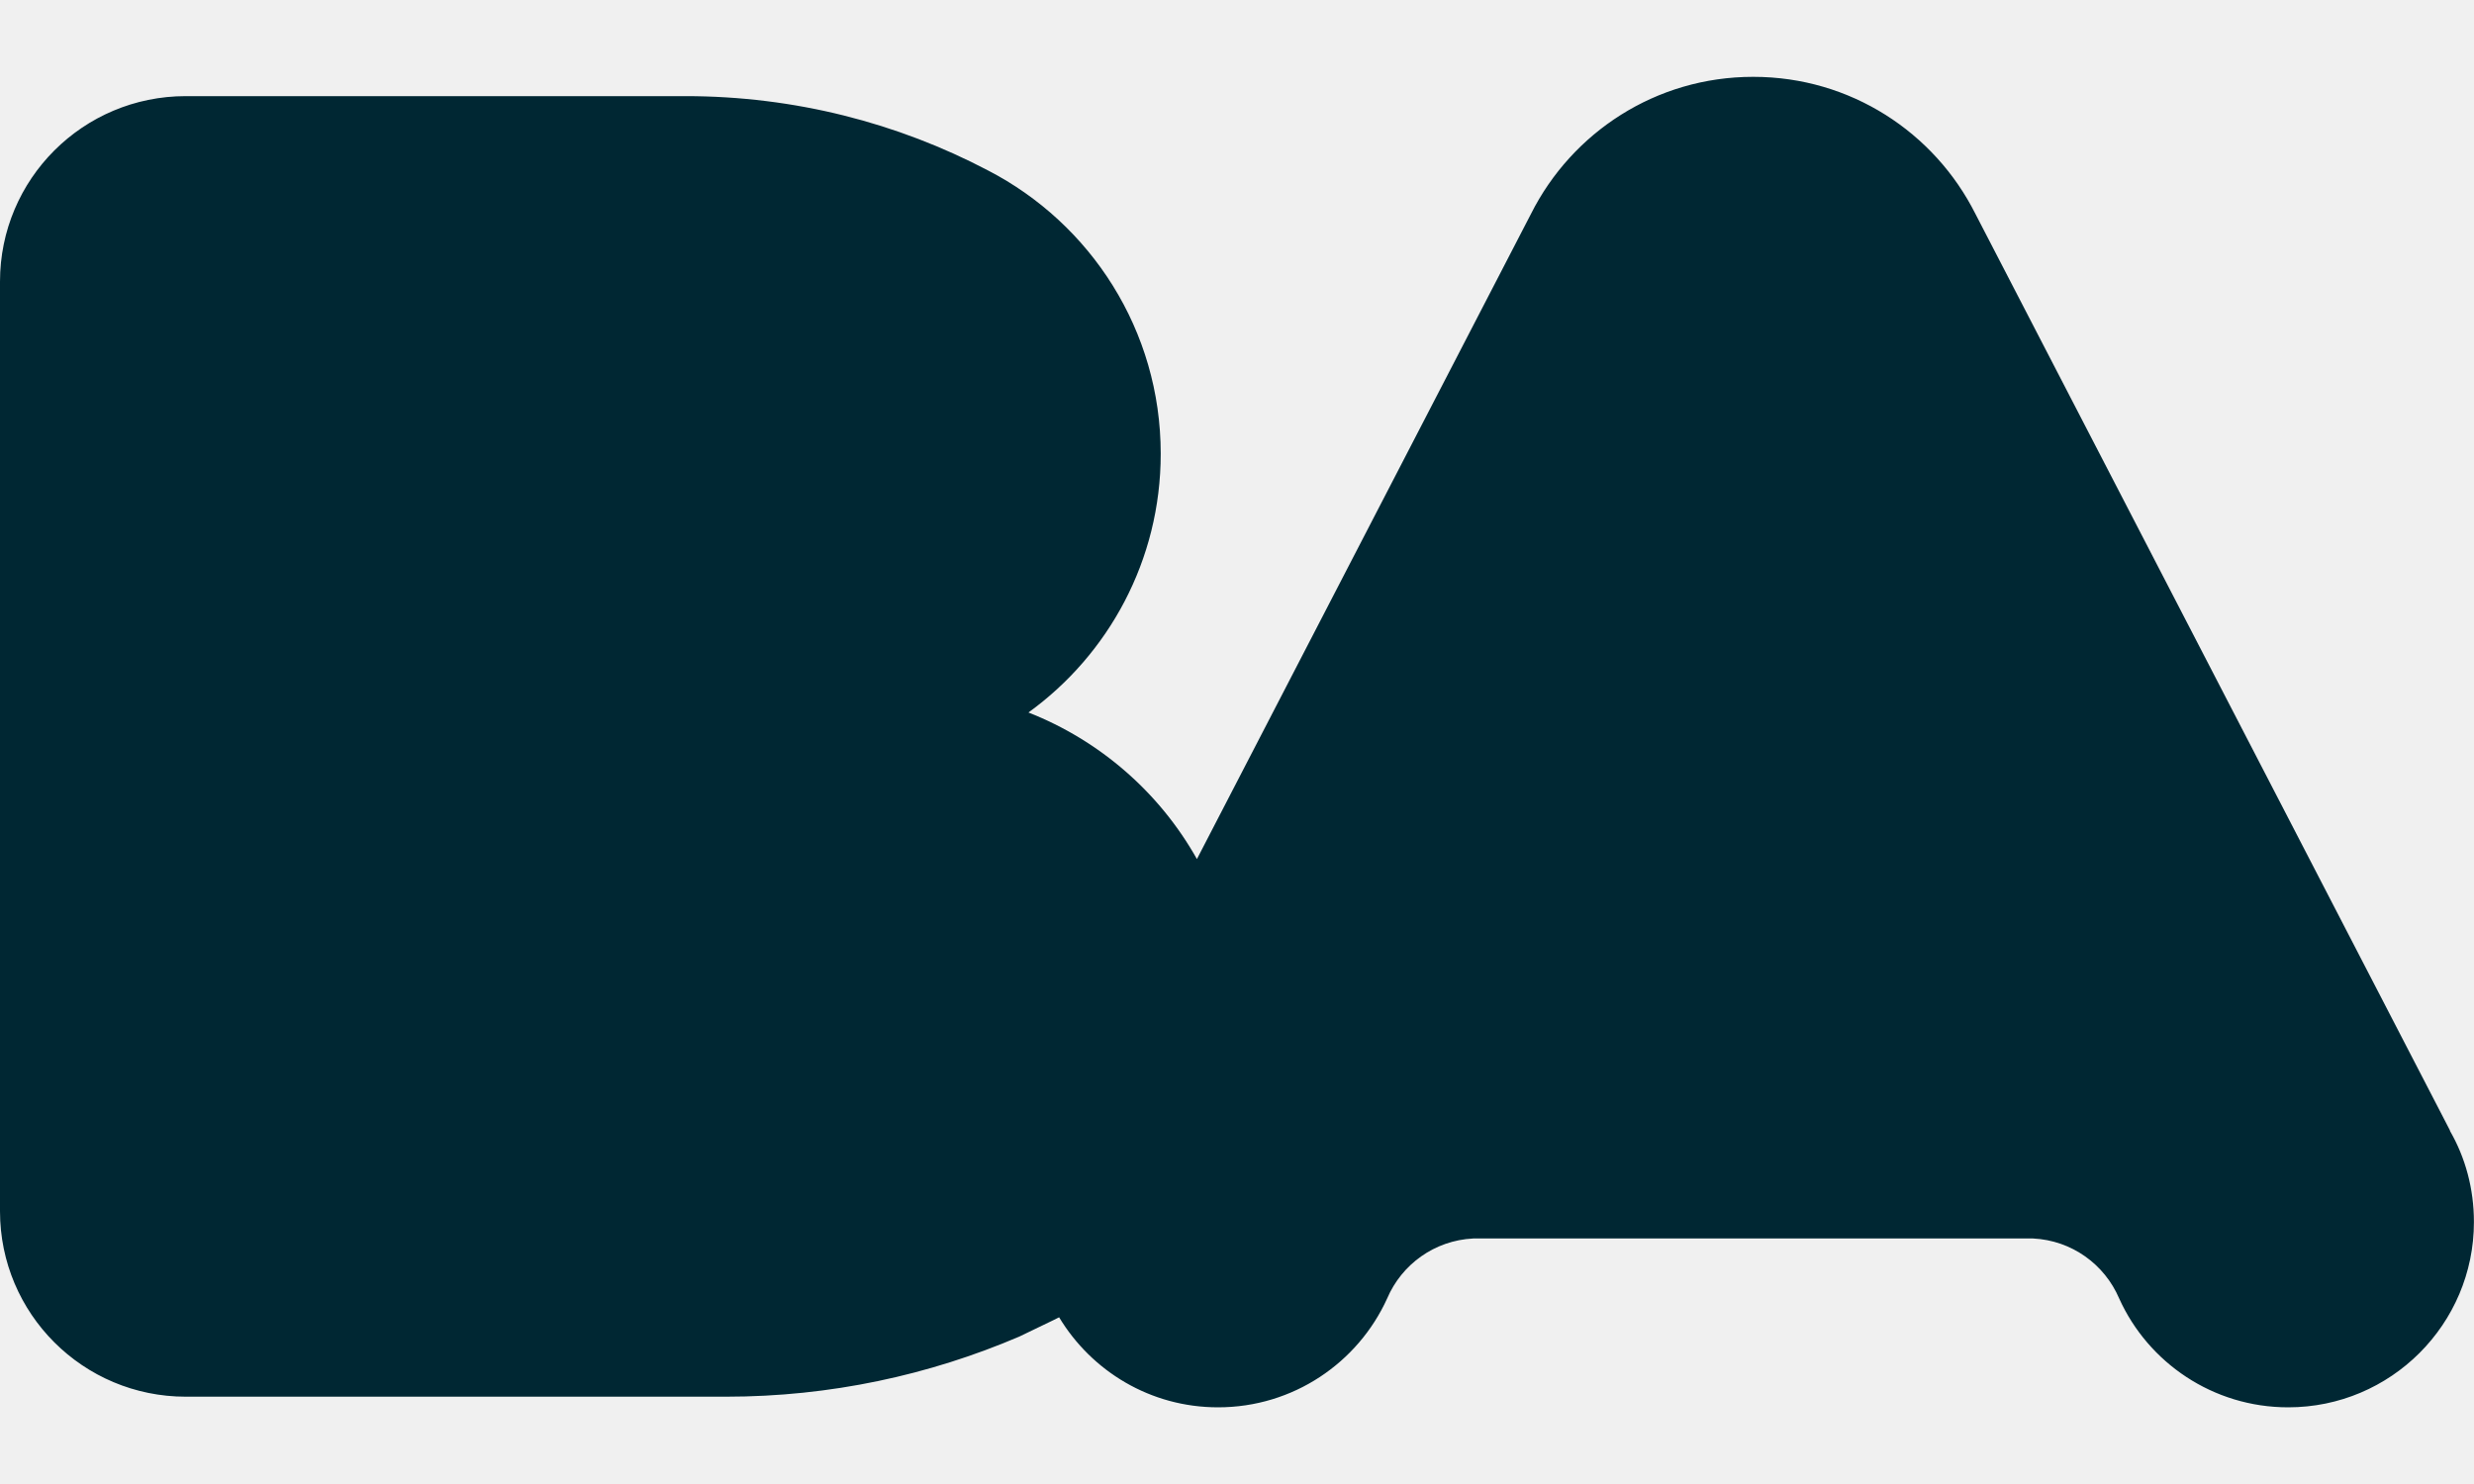
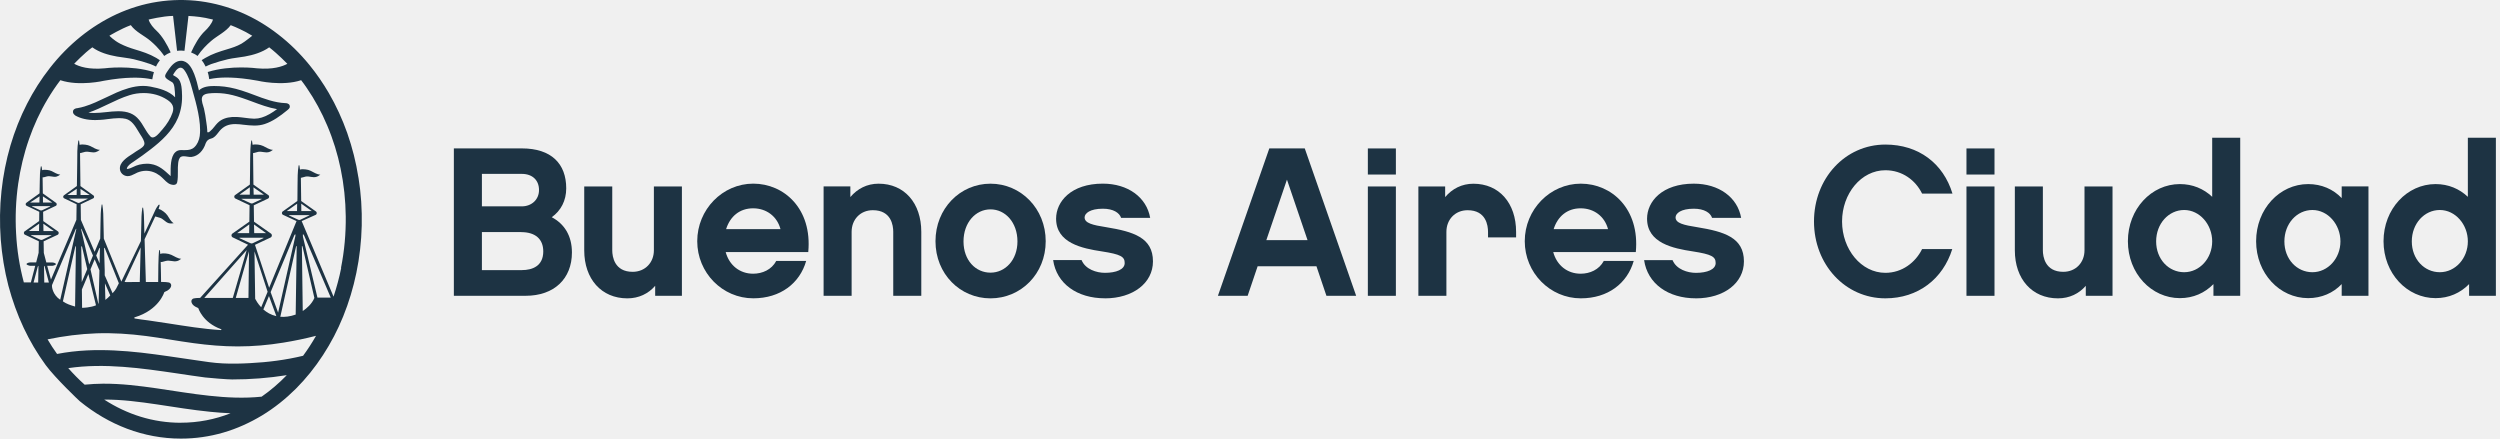
- <svg xmlns="http://www.w3.org/2000/svg" width="30" height="18" viewBox="0 0 30 18" fill="none">
-   <g clip-path="url(#clip0_6321_2881)">
-     <path d="M29.709 13.712L23.954 2.594C23.458 1.607 22.441 0.932 21.261 0.932H21.258C20.079 0.932 19.061 1.607 18.565 2.594L14.514 10.42C14.062 9.615 13.341 8.984 12.471 8.642C13.442 7.94 14.075 6.795 14.075 5.504C14.075 4.006 13.225 2.711 11.982 2.068C10.886 1.492 9.636 1.166 8.311 1.166H2.253C1.007 1.166 0 2.173 0 3.416V14.691C0 15.934 1.007 16.941 2.253 16.941H8.804C10.067 16.941 11.269 16.679 12.36 16.212L12.775 16.012C12.798 16 12.821 15.989 12.843 15.978C13.237 16.631 13.95 17.07 14.77 17.07C15.682 17.07 16.467 16.529 16.821 15.749C16.997 15.336 17.396 15.045 17.865 15.022H24.653C25.123 15.045 25.52 15.336 25.697 15.749C26.049 16.529 26.836 17.07 27.747 17.07C28.992 17.07 29.999 16.06 29.999 14.822C29.999 14.418 29.895 14.039 29.707 13.714" fill="#002733" />
+ <svg xmlns="http://www.w3.org/2000/svg" width="114" height="20" viewBox="0 0 114 20" fill="none">
+   <g clip-path="url(#clip0_2182_2083)">
+     <path d="M23.97 13.488H20.696V6.767H23.795C25.14 6.767 25.82 7.464 25.82 8.588C25.82 9.15 25.577 9.606 25.16 9.905C25.732 10.205 26.08 10.748 26.08 11.513C26.08 12.714 25.267 13.488 23.97 13.488ZM21.975 7.929V9.41H23.795C24.232 9.41 24.579 9.111 24.579 8.665C24.579 8.219 24.28 7.929 23.795 7.929H21.975ZM23.766 10.583H21.975V12.317H23.795C24.289 12.317 24.773 12.123 24.773 11.465C24.773 10.903 24.415 10.585 23.766 10.585V10.583Z" fill="#1D3343" />
+     <path d="M31.097 13.488H29.876V13.033C29.566 13.391 29.131 13.605 28.607 13.605C27.425 13.605 26.641 12.723 26.641 11.417V8.503H27.919V11.417C27.919 11.698 28.015 12.395 28.849 12.395C29.421 12.395 29.817 11.969 29.817 11.417V8.503H31.095V13.489L31.097 13.488Z" fill="#1D3343" />
+     <path d="M33.091 11.493C33.255 12.103 33.74 12.481 34.341 12.481C34.767 12.481 35.184 12.297 35.396 11.9H36.761C36.47 12.917 35.588 13.603 34.349 13.603C32.945 13.603 31.794 12.441 31.794 10.998C31.794 9.554 32.947 8.374 34.349 8.374C35.752 8.374 37.042 9.517 36.857 11.493H33.089H33.091ZM35.59 10.447C35.435 9.866 34.95 9.499 34.341 9.499C33.731 9.499 33.294 9.866 33.111 10.447H35.59Z" fill="#1D3343" />
+     <path d="M42.01 13.488H40.732V10.572C40.732 10.281 40.644 9.585 39.801 9.585C39.229 9.585 38.834 10.011 38.834 10.572V13.488H37.556V8.501H38.776V8.986C39.096 8.608 39.532 8.376 40.065 8.376C41.238 8.376 42.011 9.257 42.011 10.574V13.489L42.01 13.488Z" fill="#1D3343" />
+     <path d="M47.684 11C47.684 12.492 46.551 13.605 45.166 13.605C43.781 13.605 42.658 12.492 42.658 11C42.658 9.508 43.781 8.376 45.166 8.376C46.551 8.376 47.684 9.51 47.684 11ZM46.396 11.009C46.396 10.146 45.843 9.547 45.166 9.547C44.489 9.547 43.936 10.148 43.936 11.009C43.936 11.87 44.489 12.433 45.166 12.433C45.843 12.433 46.396 11.852 46.396 11.009Z" fill="#1D3343" />
+     <path d="M50.386 13.603C49.117 13.603 48.178 12.935 48.023 11.86H49.32C49.495 12.286 50.008 12.441 50.386 12.441C50.9 12.441 51.286 12.286 51.286 11.996C51.286 11.705 51.112 11.598 50.24 11.463C49.349 11.328 48.158 11.085 48.158 9.971C48.158 9.187 48.846 8.374 50.288 8.374C51.431 8.374 52.283 8.994 52.448 9.934H51.122C51.046 9.702 50.764 9.517 50.29 9.517C49.7 9.517 49.458 9.731 49.458 9.914C49.458 10.176 49.825 10.264 50.445 10.36C51.685 10.563 52.575 10.834 52.575 11.919C52.575 12.907 51.664 13.605 50.386 13.605V13.603Z" fill="#1D3343" />
+     <path d="M57.348 12.142L56.893 13.488H55.537L57.881 6.767H59.497L61.841 13.488H60.485L60.03 12.142H57.348ZM58.685 8.191L57.745 10.95H59.624L58.685 8.191Z" fill="#1D3343" />
+     <path d="M63.652 7.959H62.374V6.769H63.652V7.959ZM63.652 13.489H62.374V8.503H63.652V13.489Z" fill="#1D3343" />
+     <path d="M69.132 10.825H67.854V10.574C67.854 10.283 67.767 9.586 66.924 9.586C66.352 9.586 65.956 10.012 65.956 10.574V13.489H64.678V8.503H65.899V8.987C66.218 8.61 66.655 8.378 67.188 8.378C68.36 8.378 69.134 9.258 69.134 10.575V10.827L69.132 10.825Z" fill="#1D3343" />
+     <path d="M70.827 11.493C70.991 12.103 71.476 12.481 72.076 12.481C72.502 12.481 72.919 12.297 73.132 11.9H74.497C74.206 12.918 73.324 13.604 72.085 13.604C70.681 13.604 69.529 12.442 69.529 10.998C69.529 9.554 70.683 8.375 72.085 8.375C73.488 8.375 74.778 9.517 74.593 11.493H70.825H70.827ZM73.326 10.447C73.171 9.866 72.686 9.499 72.076 9.499C71.467 9.499 71.03 9.866 70.847 10.447H73.326Z" fill="#1D3343" />
+     <path d="M77.334 13.604C76.065 13.604 75.126 12.935 74.971 11.861H76.268C76.443 12.287 76.956 12.442 77.334 12.442C77.847 12.442 78.234 12.287 78.234 11.996C78.234 11.706 78.06 11.599 77.188 11.463C76.297 11.328 75.106 11.085 75.106 9.971C75.106 9.187 75.794 8.375 77.236 8.375C78.379 8.375 79.231 8.995 79.396 9.934H78.07C77.994 9.702 77.712 9.517 77.238 9.517C76.648 9.517 76.406 9.731 76.406 9.914C76.406 10.176 76.773 10.264 77.393 10.36C78.633 10.563 79.523 10.834 79.523 11.919C79.523 12.907 78.612 13.605 77.334 13.605V13.604Z" fill="#1D3343" />
+     <path d="M85.973 13.604C84.142 13.604 82.718 12.064 82.718 10.098C82.718 8.132 84.142 6.592 85.973 6.592C87.493 6.592 88.616 7.455 89.033 8.829H87.648C87.349 8.219 86.748 7.763 85.973 7.763C84.869 7.763 83.998 8.829 83.998 10.098C83.998 11.367 84.869 12.441 85.973 12.441C86.737 12.441 87.349 11.967 87.648 11.356H89.024C88.598 12.721 87.464 13.604 85.973 13.604Z" fill="#1D3343" />
+     <path d="M90.949 7.959H89.671V6.769H90.949V7.959ZM90.949 13.489H89.671V8.503H90.949V13.489Z" fill="#1D3343" />
+     <path d="M96.333 13.488H95.112V13.033C94.802 13.391 94.367 13.605 93.843 13.605C92.662 13.605 91.877 12.723 91.877 11.417V8.503H93.155V11.417C93.155 11.698 93.252 12.395 94.086 12.395C94.658 12.395 95.053 11.969 95.053 11.417V8.503H96.331V13.489L96.333 13.488Z" fill="#1D3343" />
+     <path d="M102.154 13.488H100.933V12.955C100.536 13.361 100.013 13.595 99.404 13.595C98.106 13.595 97.032 12.472 97.032 11C97.032 9.527 98.106 8.394 99.404 8.394C99.985 8.394 100.489 8.608 100.876 8.975V6.282H102.154V13.488ZM99.598 9.576C98.891 9.576 98.32 10.196 98.32 11.008C98.32 11.821 98.892 12.413 99.598 12.413C100.304 12.413 100.876 11.784 100.876 11.008C100.876 10.233 100.304 9.576 99.598 9.576Z" fill="#1D3343" />
+     <path d="M108.002 13.488H106.781V12.955C106.394 13.361 105.861 13.595 105.252 13.595C103.954 13.595 102.879 12.472 102.879 11C102.879 9.528 103.954 8.394 105.252 8.394C105.861 8.394 106.394 8.626 106.781 9.034V8.501H108.002V13.488ZM105.446 9.576C104.738 9.576 104.168 10.196 104.168 11.009C104.168 11.821 104.74 12.413 105.446 12.413C106.152 12.413 106.724 11.784 106.724 11.009C106.724 10.233 106.152 9.576 105.446 9.576Z" fill="#1D3343" />
+     <path d="M113.812 13.488H112.591V12.955C112.193 13.361 111.671 13.595 111.062 13.595C109.764 13.595 108.689 12.472 108.689 11C108.689 9.527 109.764 8.394 111.062 8.394C111.643 8.394 112.147 8.608 112.534 8.975V6.282H113.812V13.488ZM111.256 9.576C110.548 9.576 109.978 10.196 109.978 11.008C109.978 11.821 110.55 12.413 111.256 12.413C111.962 12.413 112.534 11.784 112.534 11.008C112.534 10.233 111.962 9.576 111.256 9.576Z" fill="#1D3343" />
+     <path d="M13.03 4.703H13.016C12.52 4.683 12.046 4.503 11.59 4.33C11.403 4.261 11.214 4.188 11.023 4.129C10.647 4.01 10.314 3.946 10 3.929C9.918 3.926 9.842 3.922 9.761 3.922C9.551 3.922 9.254 3.942 9.07 4.124C9.017 3.888 8.954 3.628 8.858 3.379C8.765 3.143 8.624 2.864 8.375 2.789C8.332 2.775 8.293 2.771 8.25 2.771C8.002 2.771 7.813 2.996 7.721 3.127L7.678 3.188C7.569 3.345 7.516 3.422 7.532 3.496C7.551 3.571 7.639 3.626 7.842 3.744C7.929 3.794 7.945 3.921 7.958 4.015V4.026C7.976 4.168 7.986 4.306 7.985 4.436C7.696 4.14 7.257 4.024 6.858 3.949C6.751 3.929 6.641 3.917 6.527 3.917C6.07 3.917 5.623 4.09 5.325 4.216C5.158 4.289 4.989 4.37 4.828 4.448C4.515 4.596 4.192 4.753 3.857 4.854C3.753 4.887 3.647 4.911 3.513 4.935H3.506C3.506 4.935 3.504 4.936 3.499 4.936H3.49C3.438 4.947 3.352 4.976 3.333 5.054C3.317 5.132 3.328 5.184 3.434 5.268C3.679 5.407 3.98 5.475 4.345 5.475C4.42 5.475 4.498 5.473 4.582 5.466C4.693 5.46 4.803 5.446 4.921 5.43C5.092 5.409 5.263 5.387 5.429 5.387C5.543 5.387 5.644 5.398 5.735 5.419C6.008 5.484 6.168 5.753 6.311 5.993C6.348 6.054 6.381 6.109 6.414 6.161L6.418 6.166C6.482 6.264 6.593 6.432 6.586 6.557C6.58 6.678 6.413 6.778 6.291 6.852C6.259 6.874 6.227 6.892 6.204 6.906C6.167 6.933 6.119 6.963 6.074 6.995C5.801 7.168 5.425 7.405 5.47 7.726C5.488 7.883 5.621 8.011 5.782 8.029C5.794 8.032 5.81 8.032 5.826 8.032C5.939 8.032 6.042 7.979 6.14 7.931C6.183 7.907 6.225 7.884 6.266 7.868C6.397 7.815 6.528 7.788 6.657 7.788C6.878 7.788 7.092 7.861 7.288 8.009C7.352 8.057 7.409 8.116 7.466 8.171C7.527 8.234 7.591 8.298 7.662 8.346C7.717 8.389 7.824 8.431 7.915 8.431C8.006 8.431 8.065 8.389 8.081 8.308C8.113 8.15 8.111 7.982 8.111 7.822C8.109 7.694 8.109 7.56 8.125 7.433C8.136 7.355 8.157 7.198 8.257 7.148C8.289 7.132 8.33 7.125 8.375 7.125C8.425 7.125 8.48 7.134 8.532 7.141C8.603 7.154 8.68 7.164 8.742 7.155C9.031 7.116 9.271 6.881 9.384 6.523C9.439 6.403 9.503 6.352 9.624 6.319C9.769 6.286 9.86 6.166 9.949 6.052C9.97 6.024 9.993 5.995 10.015 5.968C10.198 5.753 10.417 5.658 10.729 5.658C10.784 5.658 10.849 5.662 10.918 5.667C10.981 5.674 11.046 5.681 11.109 5.689C11.275 5.706 11.435 5.726 11.597 5.726C11.774 5.726 11.929 5.703 12.073 5.655C12.447 5.53 12.779 5.288 13.08 5.042L13.125 5.006C13.21 4.935 13.232 4.888 13.207 4.808C13.185 4.726 13.078 4.707 13.037 4.703M6.578 5.817C6.505 5.694 6.429 5.566 6.334 5.455C6.115 5.19 5.828 5.072 5.393 5.072C5.215 5.072 5.022 5.093 4.837 5.113C4.657 5.132 4.468 5.152 4.29 5.152C4.197 5.152 4.112 5.147 4.033 5.136C4.345 5.033 4.645 4.888 4.935 4.749C5.245 4.6 5.57 4.445 5.905 4.341C6.111 4.275 6.329 4.243 6.55 4.243C6.953 4.243 7.323 4.35 7.626 4.55C7.878 4.715 7.951 4.892 7.867 5.14C7.776 5.402 7.619 5.66 7.4 5.91C7.384 5.924 7.37 5.945 7.35 5.965C7.256 6.079 7.097 6.268 6.962 6.268C6.921 6.268 6.885 6.252 6.853 6.214C6.744 6.095 6.659 5.954 6.577 5.817M9.111 6.186C9.079 6.405 8.993 6.592 8.86 6.715C8.742 6.822 8.612 6.845 8.439 6.845H8.352C8.32 6.845 8.289 6.843 8.254 6.843C8.145 6.843 8.054 6.879 7.983 6.952C7.774 7.162 7.778 7.626 7.781 7.931V8.03L7.76 8.011C7.496 7.768 7.252 7.535 6.88 7.48C6.823 7.469 6.762 7.465 6.701 7.465C6.589 7.465 6.47 7.48 6.35 7.508C6.243 7.533 6.154 7.574 6.06 7.619C6.022 7.633 5.988 7.651 5.949 7.667C5.903 7.685 5.844 7.704 5.808 7.704C5.798 7.704 5.791 7.703 5.785 7.699C5.785 7.694 5.785 7.686 5.785 7.678C5.819 7.553 5.956 7.462 6.063 7.391L6.092 7.371C6.366 7.186 6.627 6.999 6.881 6.801C7.348 6.439 7.86 5.984 8.118 5.37C8.263 5.024 8.325 4.628 8.296 4.22V4.197C8.286 4.031 8.275 3.856 8.206 3.705C8.15 3.577 8.052 3.518 7.947 3.457C7.926 3.445 7.908 3.432 7.888 3.422C7.938 3.329 8.075 3.086 8.232 3.086C8.293 3.086 8.354 3.124 8.407 3.199C8.592 3.454 8.678 3.758 8.753 4.027C8.765 4.074 8.779 4.124 8.794 4.177C8.942 4.698 9.188 5.567 9.109 6.184M12.299 5.198C12.045 5.343 11.818 5.412 11.601 5.412H11.581C11.44 5.409 11.298 5.389 11.159 5.371C11.041 5.355 10.918 5.341 10.799 5.334C10.501 5.32 10.268 5.37 10.082 5.48C9.954 5.557 9.863 5.665 9.778 5.774C9.717 5.851 9.649 5.931 9.569 5.995C9.548 6.013 9.517 6.036 9.487 6.036H9.485C9.45 6.034 9.448 6.013 9.45 5.963V5.931C9.444 5.819 9.428 5.706 9.412 5.599L9.403 5.539C9.377 5.352 9.35 5.15 9.302 4.954C9.296 4.92 9.284 4.881 9.268 4.837C9.214 4.666 9.147 4.45 9.28 4.341C9.36 4.273 9.5 4.261 9.594 4.254C9.594 4.254 9.696 4.243 9.811 4.243H9.854C9.979 4.243 10.109 4.252 10.236 4.268C10.474 4.298 10.722 4.361 11.022 4.461C11.184 4.514 11.344 4.575 11.503 4.633C11.866 4.769 12.244 4.91 12.634 4.977C12.51 5.068 12.401 5.14 12.298 5.198" fill="#1D3343" />
+     <path d="M16.345 8.102C16.238 7.408 16.065 6.728 15.835 6.068C15.611 5.435 15.331 4.822 14.992 4.239C14.73 3.79 14.436 3.361 14.105 2.956C13.684 2.441 13.207 1.969 12.677 1.562C12.164 1.163 11.604 0.828 11.007 0.572C10.415 0.318 9.785 0.144 9.143 0.058C8.492 -0.027 7.828 -0.018 7.177 0.083C6.539 0.181 5.917 0.374 5.329 0.641C4.739 0.914 4.183 1.263 3.679 1.669C3.163 2.086 2.693 2.566 2.285 3.088C1.88 3.601 1.529 4.154 1.232 4.735C0.921 5.341 0.672 5.975 0.479 6.626C0.28 7.305 0.143 8.005 0.068 8.709C-0.011 9.442 -0.02 10.183 0.034 10.918C0.089 11.63 0.205 12.34 0.383 13.03C0.56 13.691 0.791 14.339 1.082 14.956C1.363 15.552 1.698 16.12 2.085 16.649C2.522 17.243 3.632 18.296 3.639 18.296C4.951 19.367 6.537 20 8.25 20H8.252C8.904 20 9.555 19.909 10.182 19.726C10.804 19.546 11.396 19.276 11.947 18.945C12.51 18.603 13.025 18.191 13.492 17.726C13.955 17.262 14.369 16.746 14.727 16.195C15.09 15.639 15.399 15.047 15.648 14.432C15.908 13.792 16.108 13.126 16.249 12.447C16.397 11.737 16.477 11.016 16.495 10.292C16.511 9.56 16.465 8.827 16.347 8.103M1.741 12.882H1.531L1.72 12.167C1.738 12.114 1.748 12.115 1.754 12.138C1.75 12.395 1.747 12.646 1.741 12.882ZM1.845 10.934L1.42 10.739C1.397 10.729 1.399 10.722 1.426 10.722H2.331C2.358 10.722 2.36 10.73 2.335 10.739L1.928 10.934C1.905 10.944 1.866 10.944 1.843 10.934M1.313 10.534L1.786 10.199C1.784 10.31 1.78 10.42 1.779 10.534H1.313ZM1.47 9.401H2.279C2.301 9.401 2.303 9.41 2.283 9.419L1.921 9.588C1.898 9.599 1.862 9.599 1.843 9.592L1.467 9.419C1.445 9.408 1.447 9.403 1.469 9.403M1.369 9.237L1.804 8.952C1.802 9.041 1.8 9.139 1.796 9.237H1.367H1.369ZM1.959 8.955L2.386 9.237H1.96C1.96 9.141 1.957 9.048 1.957 8.955M1.976 10.201L2.452 10.536H1.982C1.978 10.424 1.976 10.31 1.976 10.201ZM2.019 12.882C2.016 12.646 2.01 12.395 2.007 12.14C2.01 12.122 2.023 12.11 2.039 12.16L2.23 12.882H2.019ZM8.241 19.278C6.983 19.278 5.798 18.9 4.751 18.221C5.562 18.216 6.368 18.325 7.166 18.442C7.968 18.562 8.774 18.697 9.581 18.777C9.892 18.809 10.205 18.833 10.515 18.845C9.797 19.127 9.034 19.276 8.241 19.276M11.929 18.088C11.134 18.171 10.328 18.132 9.533 18.045C8.738 17.961 7.947 17.824 7.158 17.71C6.341 17.592 5.521 17.491 4.698 17.496C4.418 17.5 4.138 17.512 3.86 17.541C3.598 17.309 3.351 17.056 3.112 16.787C3.939 16.665 4.782 16.667 5.612 16.728C6.448 16.788 7.277 16.911 8.106 17.032C8.523 17.095 8.938 17.157 9.353 17.212C9.564 17.239 10.387 17.303 10.588 17.303C11.419 17.303 12.255 17.239 13.078 17.107C12.722 17.476 12.337 17.804 11.929 18.089M13.823 16.223C13.025 16.416 12.207 16.519 11.389 16.56C10.979 16.582 10.567 16.592 10.157 16.571C9.744 16.553 9.33 16.485 8.922 16.425C8.097 16.307 7.272 16.175 6.443 16.081C5.616 15.99 4.784 15.938 3.951 15.979C3.499 16.002 3.046 16.054 2.602 16.14C2.449 15.928 2.304 15.707 2.169 15.475C2.903 15.323 3.646 15.227 4.397 15.2C5.154 15.174 5.912 15.225 6.662 15.322C7.389 15.416 8.109 15.552 8.835 15.649C9.501 15.739 10.168 15.797 10.836 15.797H10.841C11.537 15.797 12.233 15.737 12.92 15.624C13.422 15.543 13.919 15.439 14.411 15.313C14.231 15.63 14.034 15.933 13.823 16.22M2.746 13.669C2.399 13.44 2.353 13.065 2.374 12.994L3.449 10.46C3.472 10.415 3.483 10.429 3.477 10.46L2.746 13.669ZM3.461 11.278C3.445 12.415 3.429 13.472 3.424 13.978C3.229 13.921 3.033 13.862 2.868 13.742L3.438 11.229C3.452 11.206 3.459 11.242 3.463 11.278M3.178 9.055H3.985C4.006 9.055 4.008 9.064 3.987 9.073L3.623 9.246C3.605 9.257 3.57 9.257 3.548 9.248L3.171 9.073C3.149 9.064 3.149 9.055 3.176 9.055M3.074 8.891L3.5 8.61C3.497 8.7 3.497 8.795 3.495 8.891H3.073H3.074ZM3.67 8.615L4.09 8.891H3.673C3.673 8.797 3.67 8.704 3.67 8.615ZM4.534 12.335C4.518 12.88 4.506 13.422 4.497 13.842C4.495 13.846 4.489 13.849 4.484 13.849L4.126 12.283L4.317 11.825L4.536 12.333L4.534 12.335ZM4.388 11.654L4.53 11.315C4.545 11.294 4.554 11.301 4.557 11.317C4.554 11.536 4.547 11.771 4.541 12.01L4.388 11.654ZM4.03 12.498L4.377 13.922C4.256 13.974 4.105 14.001 3.971 14.021C3.925 14.026 3.878 14.029 3.83 14.033C3.803 14.037 3.771 14.038 3.743 14.037C3.743 13.846 3.737 13.555 3.734 13.201L4.03 12.5V12.498ZM3.728 12.864C3.723 12.393 3.716 11.841 3.705 11.271C3.711 11.224 3.721 11.19 3.743 11.26L3.978 12.272L3.728 12.864ZM4.069 12.06L3.7 10.461C3.696 10.429 3.704 10.415 3.727 10.46L4.24 11.654L4.069 12.06ZM4.775 12.557V12.324C4.764 11.909 4.753 11.714 4.746 11.329C4.748 11.303 4.757 11.285 4.778 11.315L5.42 12.917C5.315 13.126 5.295 13.201 5.133 13.37L4.776 12.557H4.775ZM5.028 13.473C4.965 13.546 4.876 13.618 4.805 13.675C4.798 13.457 4.791 13.174 4.785 12.919L5.028 13.473ZM5.68 12.86L6.414 11.283C6.402 11.736 6.386 12.383 6.373 12.86H6.072C5.963 12.86 5.789 12.867 5.68 12.86ZM10.934 10.841H11.995C12.023 10.841 12.027 10.848 12.009 10.861C12.005 10.864 11.524 11.091 11.524 11.091C11.492 11.107 11.451 11.105 11.426 11.092L10.929 10.864C10.9 10.852 10.902 10.843 10.934 10.843M10.813 10.631L11.367 10.233C11.367 10.351 11.362 10.616 11.362 10.631H10.813ZM11.014 9.068C11.014 9.068 11.027 9.064 11.032 9.064H11.918C11.927 9.064 11.932 9.064 11.934 9.068C11.934 9.068 11.938 9.077 11.921 9.084L11.524 9.271C11.503 9.281 11.463 9.281 11.442 9.273L11.029 9.084C11.014 9.077 11.011 9.071 11.014 9.068ZM10.92 8.877L11.394 8.538C11.392 8.649 11.392 8.761 11.39 8.877H10.922H10.92ZM11.558 8.544L12.036 8.877H11.567C11.565 8.763 11.563 8.652 11.558 8.544ZM11.583 10.235L12.135 10.632H11.592C11.588 10.502 11.585 10.365 11.583 10.235ZM13.189 9.809H14.096C14.121 9.809 14.124 9.816 14.099 9.827L13.691 10.023C13.668 10.034 13.631 10.034 13.607 10.023L13.185 9.827C13.162 9.814 13.162 9.809 13.189 9.809ZM13.075 9.624L13.55 9.287C13.547 9.401 13.547 9.51 13.545 9.624H13.075ZM13.736 9.287L14.217 9.624H13.741C13.741 9.511 13.738 9.399 13.736 9.287ZM13.529 11.237C13.513 12.335 13.493 13.516 13.483 14.345C13.215 14.438 12.984 14.461 12.782 14.445L13.233 12.431L13.499 11.244C13.511 11.215 13.524 11.201 13.531 11.237M13.469 10.766L12.682 14.256L12.34 13.318L12.344 13.313L13.42 10.73C13.451 10.681 13.483 10.645 13.47 10.768M12.601 14.416C12.353 14.361 12.159 14.242 12.009 14.111L12.265 13.498L12.601 14.414V14.416ZM11.911 14.013C11.758 13.851 11.672 13.693 11.636 13.625C11.631 13.095 11.618 12.306 11.604 11.463L12.203 13.306L11.909 14.013H11.911ZM10.613 13.587H9.314L11.25 11.404L10.615 13.587H10.613ZM11.355 11.461C11.348 11.953 11.33 13.529 11.33 13.587H10.751L11.355 11.461ZM13.766 11.237C13.764 11.201 13.782 11.212 13.795 11.244L14.336 13.587C14.219 13.864 13.98 14.067 13.805 14.183C13.8 13.757 13.768 11.245 13.766 11.237ZM14.476 13.573L13.814 10.793C13.795 10.623 13.836 10.684 13.871 10.746L15.083 13.571H14.476V13.573ZM15.559 12.217C15.47 12.662 15.352 13.097 15.21 13.527L13.757 10.082L14.395 9.797C14.461 9.764 14.461 9.67 14.395 9.634C14.395 9.634 13.77 9.191 13.734 9.166L13.72 8.109C13.796 8.098 13.871 8.064 13.946 8.05C14.032 8.039 14.112 8.053 14.194 8.068C14.269 8.08 14.347 8.087 14.42 8.066C14.492 8.046 14.554 8.007 14.607 7.963C14.443 7.959 14.31 7.854 14.164 7.788C14.091 7.752 14.01 7.733 13.928 7.724C13.85 7.715 13.755 7.71 13.679 7.733C13.67 7.672 13.663 7.608 13.652 7.538H13.618C13.568 7.829 13.57 8.144 13.568 8.437C13.568 8.642 13.565 8.848 13.563 9.055C13.563 9.091 13.563 9.126 13.559 9.166L12.903 9.634C12.839 9.666 12.838 9.761 12.903 9.795L13.522 10.082L12.273 13.122L11.627 11.165L12.34 10.83C12.413 10.793 12.417 10.684 12.344 10.643C12.344 10.643 11.67 10.173 11.583 10.108C11.579 9.861 11.574 9.593 11.572 9.362L12.223 9.055C12.287 9.021 12.292 8.927 12.226 8.891C12.226 8.891 11.642 8.478 11.556 8.417C11.551 7.936 11.549 7.456 11.54 6.981C11.576 6.981 11.613 6.966 11.651 6.957C11.692 6.945 11.731 6.932 11.774 6.924C11.857 6.909 11.939 6.924 12.021 6.936C12.101 6.95 12.18 6.957 12.258 6.936C12.33 6.916 12.39 6.877 12.447 6.833C12.283 6.829 12.148 6.724 12.002 6.658C11.929 6.624 11.847 6.603 11.768 6.594C11.688 6.585 11.595 6.58 11.519 6.603C11.512 6.542 11.503 6.478 11.49 6.407H11.46C11.414 6.674 11.412 6.941 11.408 7.209C11.406 7.453 11.406 7.695 11.401 7.939C11.399 8.098 11.396 8.258 11.394 8.415L10.731 8.888C10.665 8.921 10.665 9.018 10.731 9.052L11.38 9.358C11.38 9.59 11.374 9.863 11.371 10.107L10.613 10.64C10.537 10.679 10.537 10.789 10.613 10.825L11.31 11.16L9.127 13.584C9.086 13.584 8.813 13.587 8.776 13.637C8.719 13.682 8.717 13.751 8.742 13.81C8.772 13.89 8.84 13.944 8.913 13.987C8.949 14.008 8.99 14.028 9.031 14.044C9.036 14.046 9.04 14.051 9.043 14.054C9.043 14.054 9.241 14.707 10.082 15.011H10.079C10.079 15.011 10.102 15.02 10.097 15.036C10.095 15.042 10.093 15.043 10.091 15.045C10.086 15.049 10.075 15.049 10.07 15.052C9.264 15.002 8.473 14.871 7.68 14.748C7.375 14.698 7.074 14.653 6.771 14.612C6.564 14.585 6.359 14.56 6.156 14.525C6.136 14.518 6.126 14.511 6.122 14.504V14.498V14.493V14.491C6.122 14.484 6.129 14.48 6.133 14.475C6.136 14.471 6.14 14.47 6.14 14.47C7.257 14.136 7.491 13.324 7.491 13.324C7.505 13.316 7.519 13.308 7.532 13.3C7.564 13.286 7.594 13.274 7.621 13.258C7.692 13.215 7.762 13.16 7.792 13.083C7.817 13.022 7.813 12.955 7.758 12.91C7.717 12.855 7.4 12.857 7.4 12.857H7.398L7.345 12.858C7.341 12.686 7.339 12.233 7.327 11.941C7.359 11.955 7.4 11.942 7.43 11.935C7.473 11.923 7.514 11.909 7.557 11.9C7.644 11.878 7.726 11.884 7.813 11.9C7.897 11.914 7.979 11.926 8.065 11.907C8.14 11.891 8.206 11.848 8.264 11.8C8.097 11.794 7.958 11.684 7.81 11.62C7.731 11.586 7.648 11.566 7.564 11.559C7.482 11.552 7.382 11.545 7.309 11.581C7.302 11.509 7.297 11.45 7.291 11.406H7.259C7.216 11.655 7.216 12.523 7.213 12.858H6.651C6.635 12.249 6.607 11.433 6.593 10.911L7.079 9.87C7.147 9.898 7.222 9.903 7.289 9.93C7.368 9.955 7.427 10.002 7.489 10.051C7.548 10.1 7.608 10.148 7.68 10.173C7.76 10.196 7.844 10.194 7.922 10.18C7.785 10.098 7.719 9.944 7.632 9.818C7.585 9.752 7.525 9.697 7.462 9.649C7.395 9.597 7.314 9.547 7.232 9.527C7.252 9.47 7.275 9.392 7.279 9.356C7.277 9.351 7.279 9.34 7.264 9.333C7.261 9.333 7.257 9.331 7.254 9.331C7.232 9.335 7.227 9.347 7.213 9.365C7.168 9.419 7.109 9.522 7.101 9.54L6.584 10.652C6.577 10.477 6.575 10.301 6.571 10.126C6.571 9.905 6.56 9.686 6.525 9.469H6.493C6.448 9.734 6.446 10 6.443 10.269C6.439 10.508 6.432 10.752 6.425 10.992L5.532 12.841L4.734 10.88C4.727 10.636 4.721 10.397 4.718 10.151C4.714 9.875 4.714 9.601 4.666 9.328H4.636C4.589 9.597 4.589 9.868 4.584 10.139C4.584 10.385 4.575 10.632 4.571 10.877L4.315 11.483L3.689 10.027C3.686 9.784 3.682 9.545 3.679 9.315L4.249 9.046C4.306 9.019 4.308 8.934 4.249 8.904C4.249 8.904 3.769 8.556 3.668 8.485C3.661 7.986 3.657 7.481 3.65 6.981C3.687 6.981 3.721 6.966 3.757 6.957C3.796 6.945 3.839 6.932 3.882 6.924C3.967 6.909 4.046 6.924 4.129 6.936C4.208 6.95 4.29 6.957 4.367 6.936C4.436 6.916 4.498 6.877 4.555 6.833C4.395 6.829 4.261 6.729 4.121 6.662C4.047 6.628 3.969 6.605 3.889 6.597C3.809 6.587 3.712 6.58 3.63 6.605C3.625 6.539 3.616 6.473 3.605 6.407H3.573C3.516 6.728 3.523 7.05 3.522 7.373C3.518 7.686 3.513 7.998 3.509 8.31C3.509 8.369 3.509 8.426 3.506 8.483L2.925 8.9C2.868 8.929 2.866 9.014 2.925 9.044L3.493 9.314C3.49 9.574 3.483 9.996 3.483 10.025L2.324 12.748L2.153 12.122H2.377C2.411 12.122 2.445 12.11 2.474 12.098C2.495 12.092 2.549 12.074 2.549 12.042C2.549 12.015 2.502 11.998 2.483 11.989C2.449 11.978 2.413 11.967 2.377 11.967H2.112L1.998 11.534C1.996 11.36 1.993 11.178 1.989 11.005L2.629 10.706C2.693 10.672 2.695 10.579 2.632 10.545C2.632 10.545 2.017 10.11 1.973 10.082C1.973 9.953 1.971 9.779 1.966 9.659L2.543 9.387C2.602 9.36 2.602 9.273 2.545 9.242C2.545 9.242 2.034 8.875 1.953 8.818C1.948 8.399 1.944 8.119 1.943 8.087C2.009 8.093 2.083 8.055 2.146 8.043C2.219 8.029 2.29 8.036 2.361 8.048C2.429 8.061 2.502 8.071 2.572 8.055C2.638 8.037 2.697 8.002 2.75 7.959C2.604 7.955 2.484 7.861 2.356 7.802C2.29 7.772 2.217 7.754 2.146 7.749C2.075 7.74 1.989 7.734 1.923 7.761C1.916 7.704 1.907 7.649 1.895 7.587H1.862C1.82 7.816 1.816 8.046 1.814 8.28C1.811 8.479 1.809 8.617 1.804 8.816L1.214 9.239C1.155 9.271 1.155 9.355 1.214 9.385L1.791 9.658C1.791 9.777 1.788 9.952 1.786 10.08L1.137 10.541C1.071 10.575 1.071 10.67 1.137 10.702L1.77 11.003C1.77 11.176 1.763 11.354 1.761 11.529L1.649 11.966H1.383C1.347 11.966 1.313 11.975 1.283 11.985C1.262 11.994 1.21 12.012 1.21 12.04C1.21 12.069 1.256 12.087 1.278 12.094C1.312 12.106 1.347 12.121 1.383 12.121H1.606L1.408 12.878H1.087C0.891 12.147 0.773 11.399 0.734 10.645C0.691 9.891 0.722 9.134 0.829 8.383C0.929 7.692 1.091 7.006 1.324 6.343C1.543 5.715 1.821 5.106 2.164 4.532C2.342 4.231 2.54 3.936 2.752 3.657C3.62 3.947 4.743 3.682 4.743 3.682C5.753 3.5 6.384 3.528 6.749 3.584L6.945 3.617C6.967 3.494 6.981 3.404 7.019 3.288C5.962 2.953 4.771 3.115 4.771 3.115C4.047 3.183 3.609 3.036 3.383 2.908C3.383 2.908 3.837 2.425 4.21 2.158C4.536 2.395 4.946 2.509 5.332 2.578C5.587 2.623 5.846 2.643 6.099 2.701C6.354 2.76 6.612 2.837 6.858 2.922C6.945 2.954 7.061 3.01 7.115 3.035C7.159 2.931 7.223 2.837 7.291 2.746L7.127 2.641C6.801 2.452 6.493 2.357 6.147 2.252C5.917 2.183 5.698 2.103 5.48 1.992C5.186 1.841 5.005 1.643 4.989 1.63C4.989 1.63 5.491 1.322 5.965 1.147C6.184 1.457 6.591 1.63 6.869 1.871C7.261 2.204 7.468 2.518 7.487 2.552C7.582 2.484 7.665 2.434 7.783 2.388C7.626 2.044 7.405 1.65 7.136 1.4C7.013 1.286 6.83 1.088 6.778 0.892C6.778 0.892 7.407 0.734 7.892 0.725L8.074 2.318C8.141 2.306 8.243 2.307 8.243 2.307C8.243 2.307 8.307 2.306 8.412 2.318L8.594 0.727C8.594 0.727 9.022 0.746 9.371 0.816C9.565 0.855 9.712 0.892 9.712 0.892C9.656 1.087 9.478 1.288 9.359 1.4C9.084 1.653 8.872 2.044 8.713 2.391C8.806 2.432 8.911 2.473 9.008 2.553C9.189 2.281 9.417 2.049 9.624 1.871C9.895 1.634 10.301 1.45 10.521 1.147C10.578 1.169 10.822 1.261 11.212 1.463L11.503 1.63C11.494 1.637 11.171 1.901 11.011 1.992C10.799 2.113 10.574 2.183 10.342 2.252C9.997 2.356 9.69 2.452 9.362 2.641L9.196 2.742C9.261 2.824 9.323 2.921 9.376 3.035C9.435 3.006 9.548 2.953 9.631 2.922C9.879 2.837 10.134 2.76 10.392 2.701C10.642 2.643 10.902 2.625 11.157 2.578C11.538 2.512 11.954 2.389 12.276 2.158C12.688 2.477 13.103 2.91 13.103 2.91C12.875 3.035 12.437 3.181 11.718 3.115C11.718 3.115 10.528 2.953 9.471 3.284C9.505 3.384 9.517 3.453 9.54 3.607L9.751 3.573C10.127 3.519 10.74 3.498 11.747 3.68C11.747 3.68 12.864 3.945 13.732 3.657C13.82 3.769 13.902 3.883 13.982 4.001C14.354 4.541 14.668 5.122 14.921 5.724C15.192 6.36 15.395 7.023 15.534 7.697C15.682 8.408 15.757 9.134 15.766 9.861C15.775 10.649 15.704 11.44 15.55 12.211" fill="#1D3343" />
  </g>
  <defs>
-     <clipPath id="clip0_6321_2881">
-       <rect width="30" height="16.137" fill="white" transform="translate(0 0.931503)" />
+     <clipPath id="clip0_2182_2083">
+       <rect width="113.812" height="20" fill="white" />
    </clipPath>
  </defs>
</svg>
